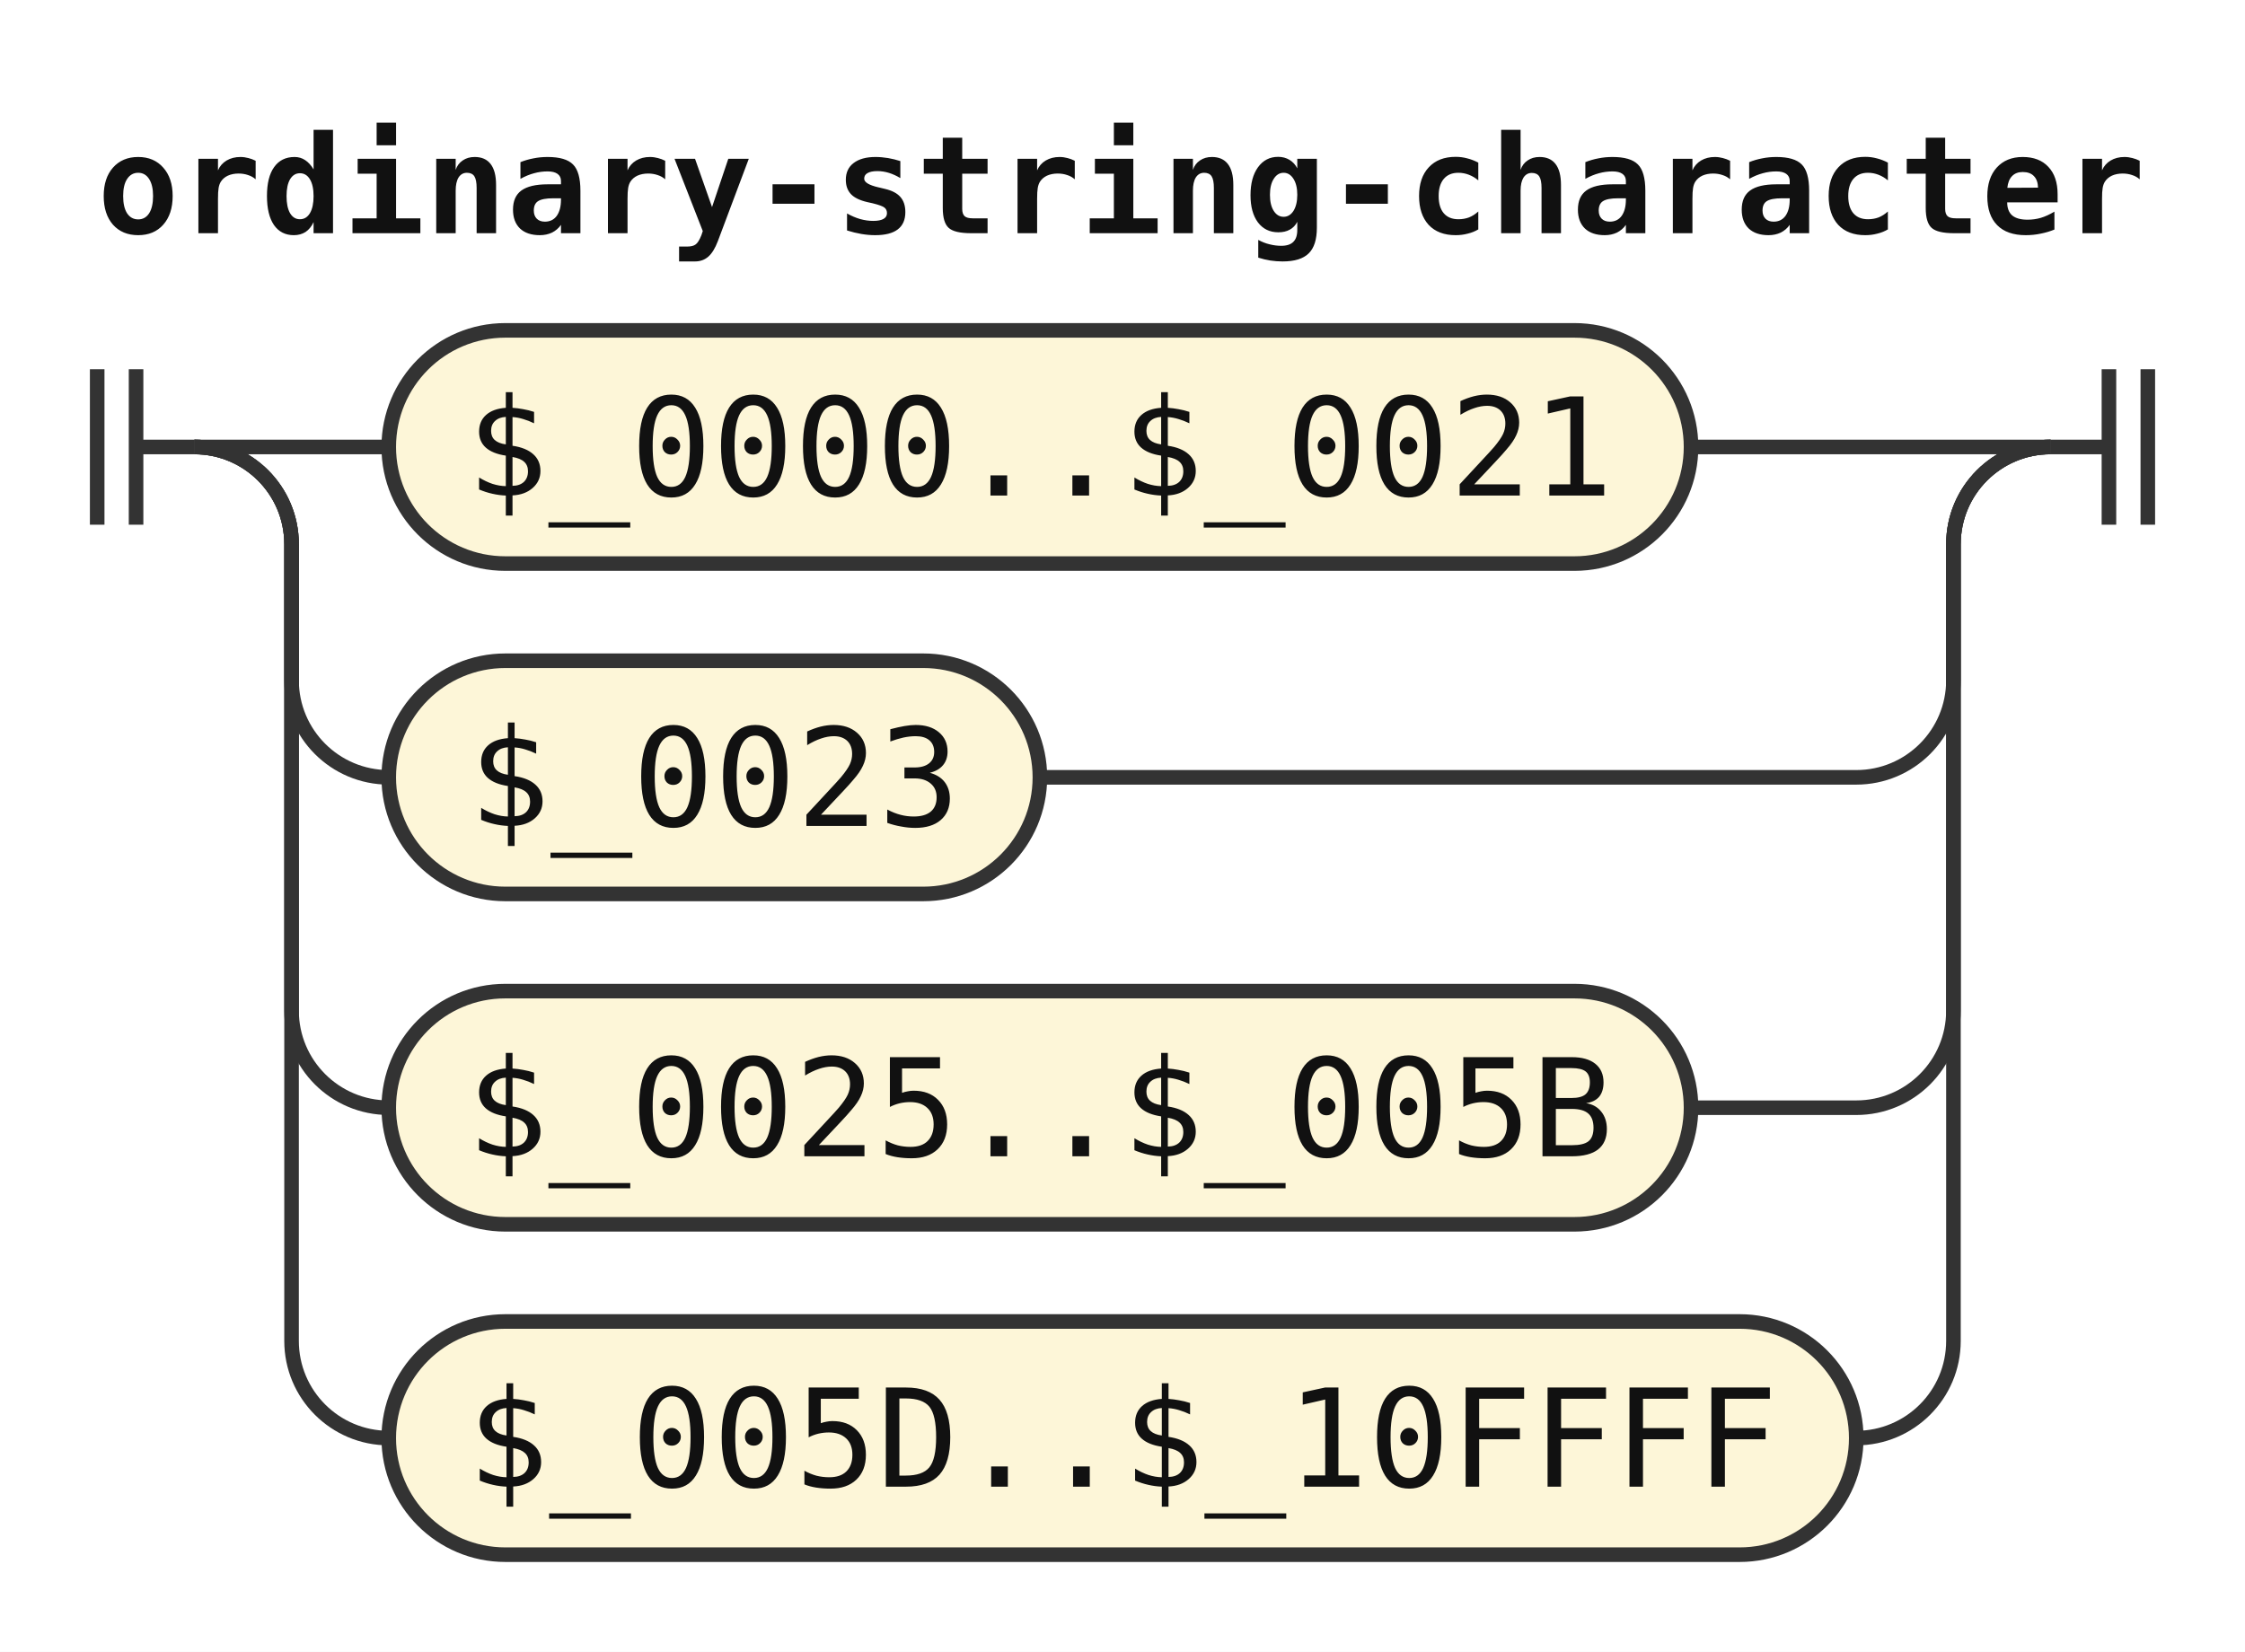
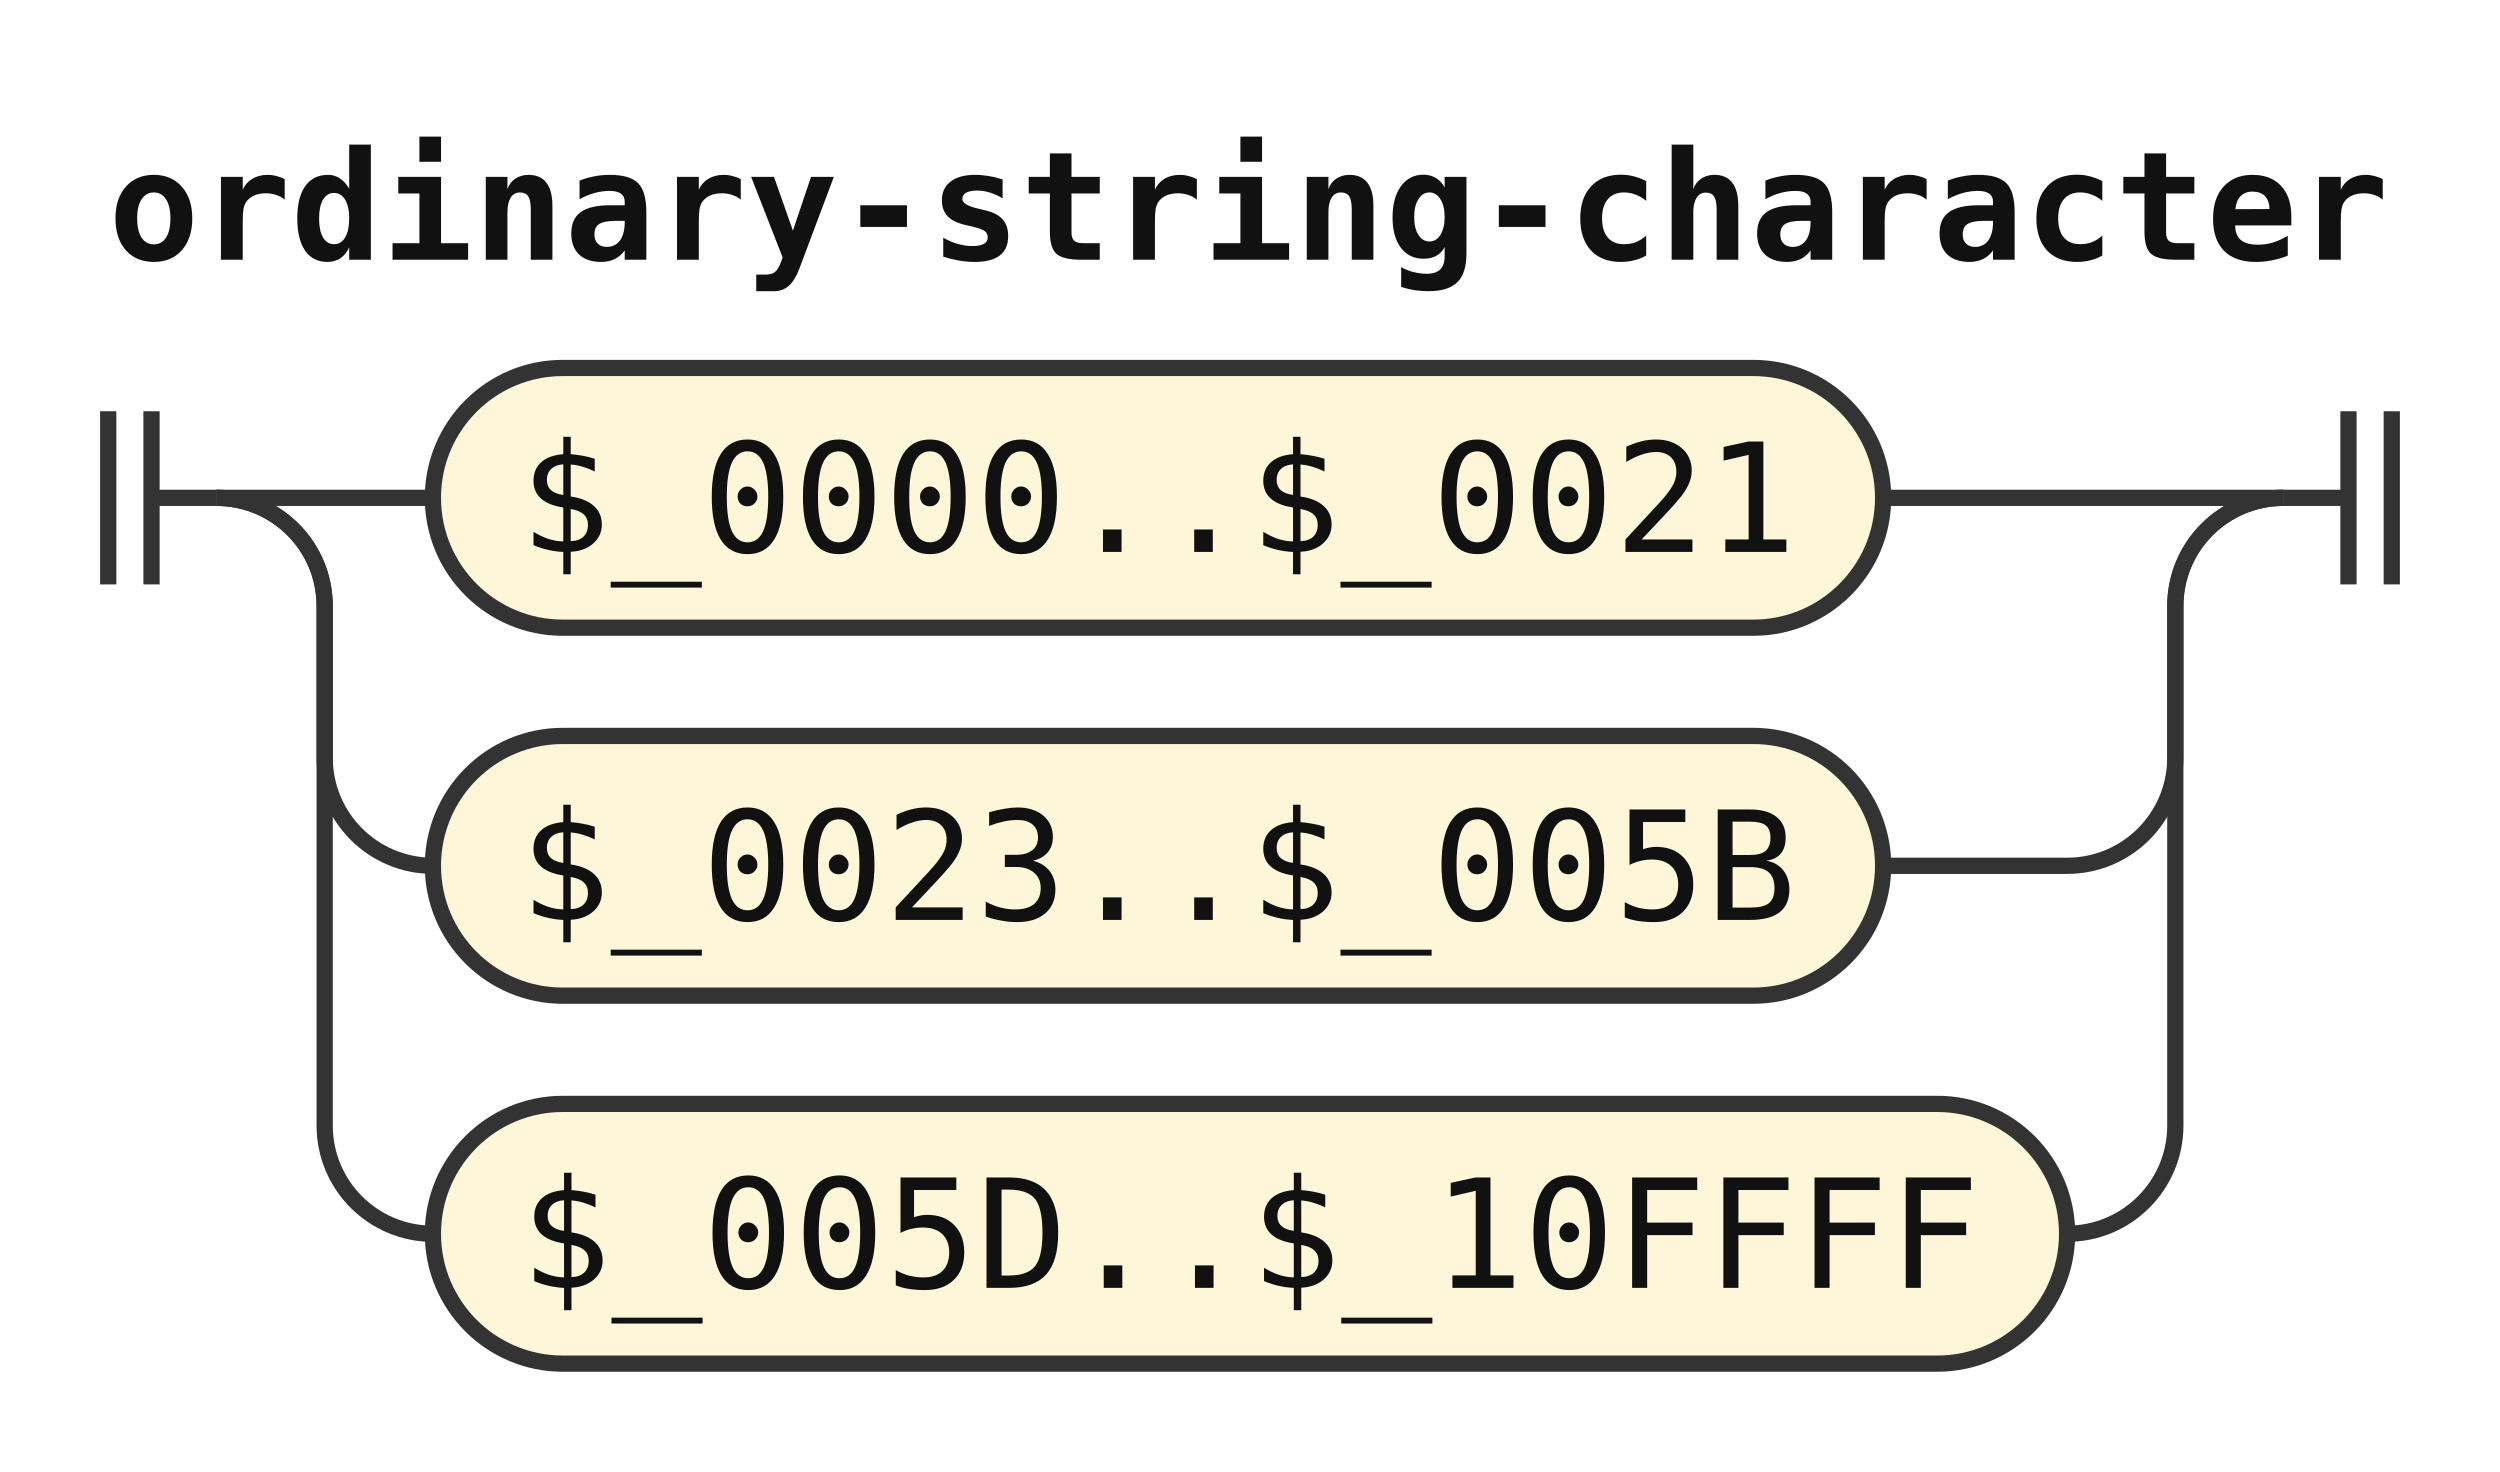
- <svg xmlns="http://www.w3.org/2000/svg" width="231" height="170" viewBox="0 0 231 170" role="img" aria-label="Railroad diagram of the rule ordinary-string-character">
+ <svg xmlns="http://www.w3.org/2000/svg" width="231" height="136" viewBox="0 0 231 136" role="img" aria-label="Railroad diagram of the rule ordinary-string-character">
  <style>path{fill:none;stroke:#333;stroke-width:1.5}.rule rect{fill:#e8eefc;stroke:#333;stroke-width:1.5}.terminal rect{fill:#fdf6d8;stroke:#333;stroke-width:1.5}text{font-family:ui-monospace,SFMono-Regular,Menlo,Consolas,"DejaVu Sans Mono","Liberation Mono",monospace;font-size:14px;fill:#111;text-anchor:middle}text.label{font-size:12px;font-style:italic;fill:#555;text-anchor:start}text.title{font-weight:bold;text-anchor:start}</style>
  <rect width="100%" height="100%" fill="#fff" />
  <text class="title" x="10" y="24" textLength="210" lengthAdjust="spacingAndGlyphs">ordinary-string-character</text>
  <path d="M10 38v16m4 -16v16M14 46h6" />
  <path d="M20 46h20" />
  <g class="terminal">
    <rect x="40" y="34" width="134" height="24" rx="12" />
    <text x="107" y="51" textLength="117.6" lengthAdjust="spacingAndGlyphs">$_0000..$_0021</text>
  </g>
  <path d="M174 46H211" />
  <path d="M20 46a10 10 0 0 1 10 10V70a10 10 0 0 0 10 10" />
  <g class="terminal">
-     <rect x="40" y="68" width="67" height="24" rx="12" />
-     <text x="73.5" y="85" textLength="50.4" lengthAdjust="spacingAndGlyphs">$_0023</text>
+     <rect x="40" y="68" width="134" height="24" rx="12" />
+     <text x="107" y="85" textLength="117.6" lengthAdjust="spacingAndGlyphs">$_0023..$_005B</text>
  </g>
-   <path d="M107 80H191a10 10 0 0 0 10 -10V56a10 10 0 0 1 10 -10" />
+   <path d="M174 80H191a10 10 0 0 0 10 -10V56a10 10 0 0 1 10 -10" />
  <path d="M20 46a10 10 0 0 1 10 10V104a10 10 0 0 0 10 10" />
  <g class="terminal">
-     <rect x="40" y="102" width="134" height="24" rx="12" />
-     <text x="107" y="119" textLength="117.6" lengthAdjust="spacingAndGlyphs">$_0025..$_005B</text>
+     <rect x="40" y="102" width="151" height="24" rx="12" />
+     <text x="115.5" y="119" textLength="134.4" lengthAdjust="spacingAndGlyphs">$_005D..$_10FFFF</text>
  </g>
-   <path d="M174 114H191a10 10 0 0 0 10 -10V56a10 10 0 0 1 10 -10" />
-   <path d="M20 46a10 10 0 0 1 10 10V138a10 10 0 0 0 10 10" />
-   <g class="terminal">
-     <rect x="40" y="136" width="151" height="24" rx="12" />
-     <text x="115.5" y="153" textLength="134.4" lengthAdjust="spacingAndGlyphs">$_005D..$_10FFFF</text>
-   </g>
-   <path d="M191 148H191a10 10 0 0 0 10 -10V56a10 10 0 0 1 10 -10" />
+   <path d="M191 114H191a10 10 0 0 0 10 -10V56a10 10 0 0 1 10 -10" />
  <path d="M211 46h6m0 -8v16m4 -16v16" />
</svg>
